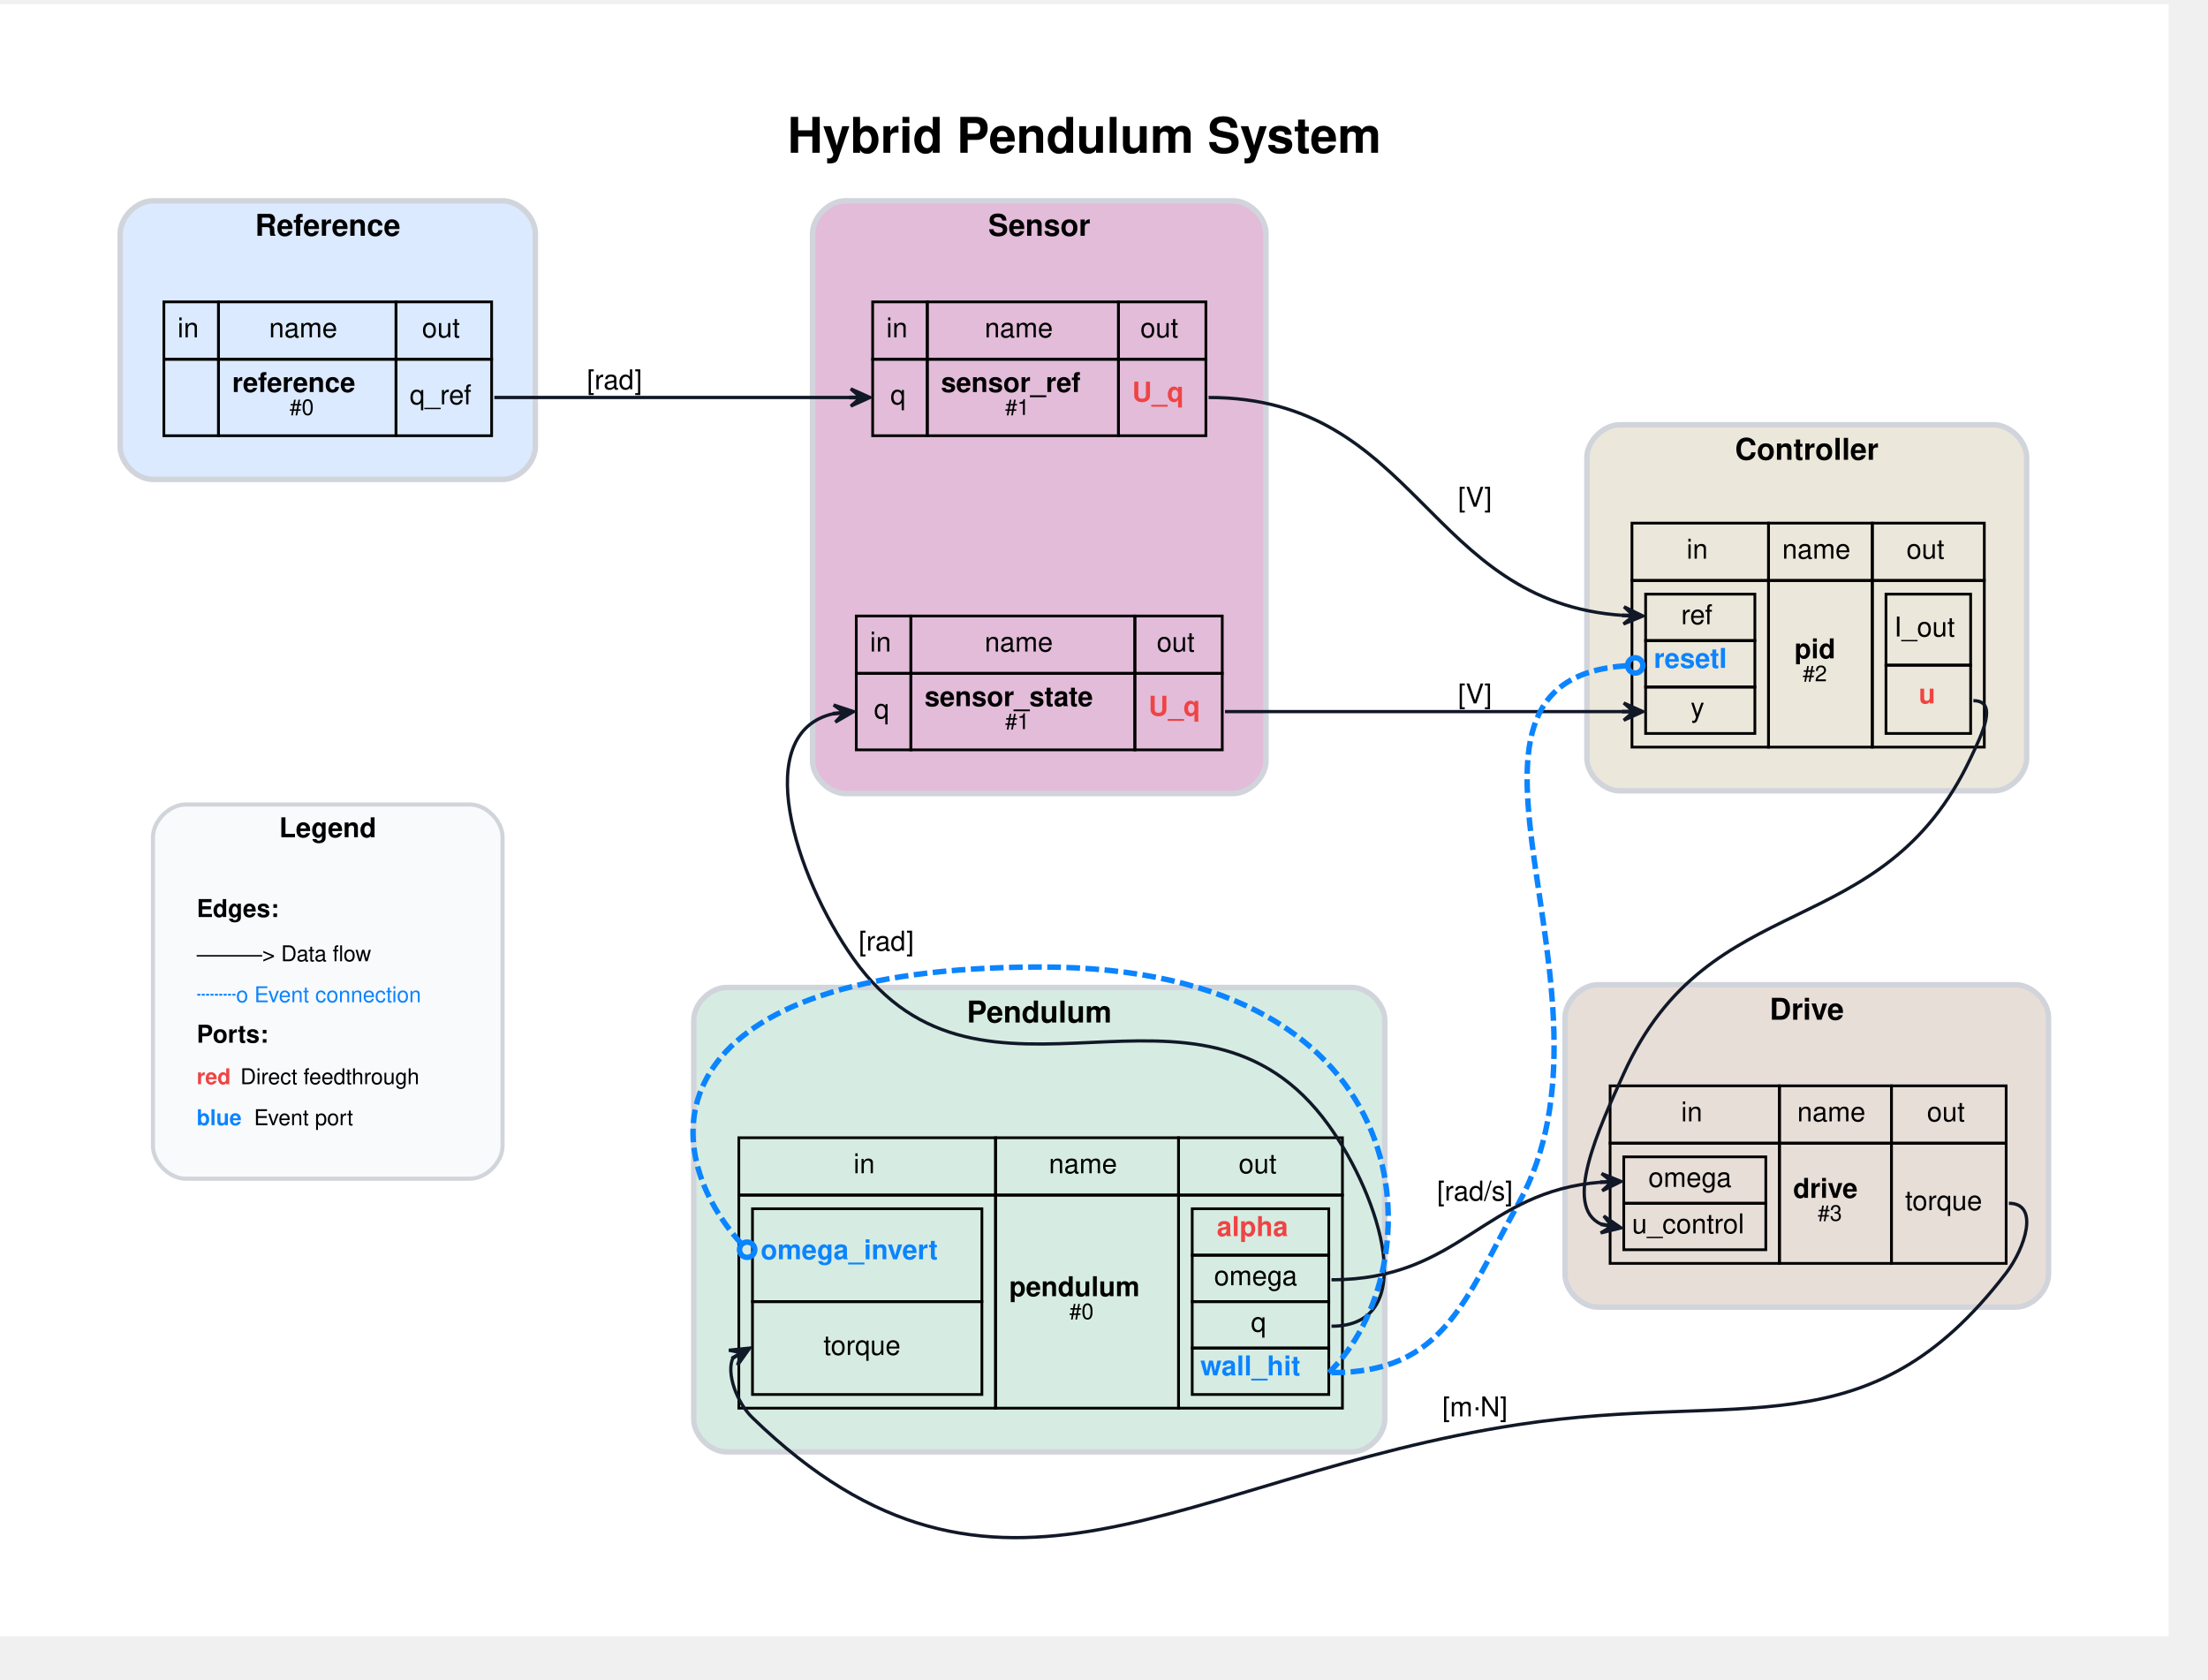
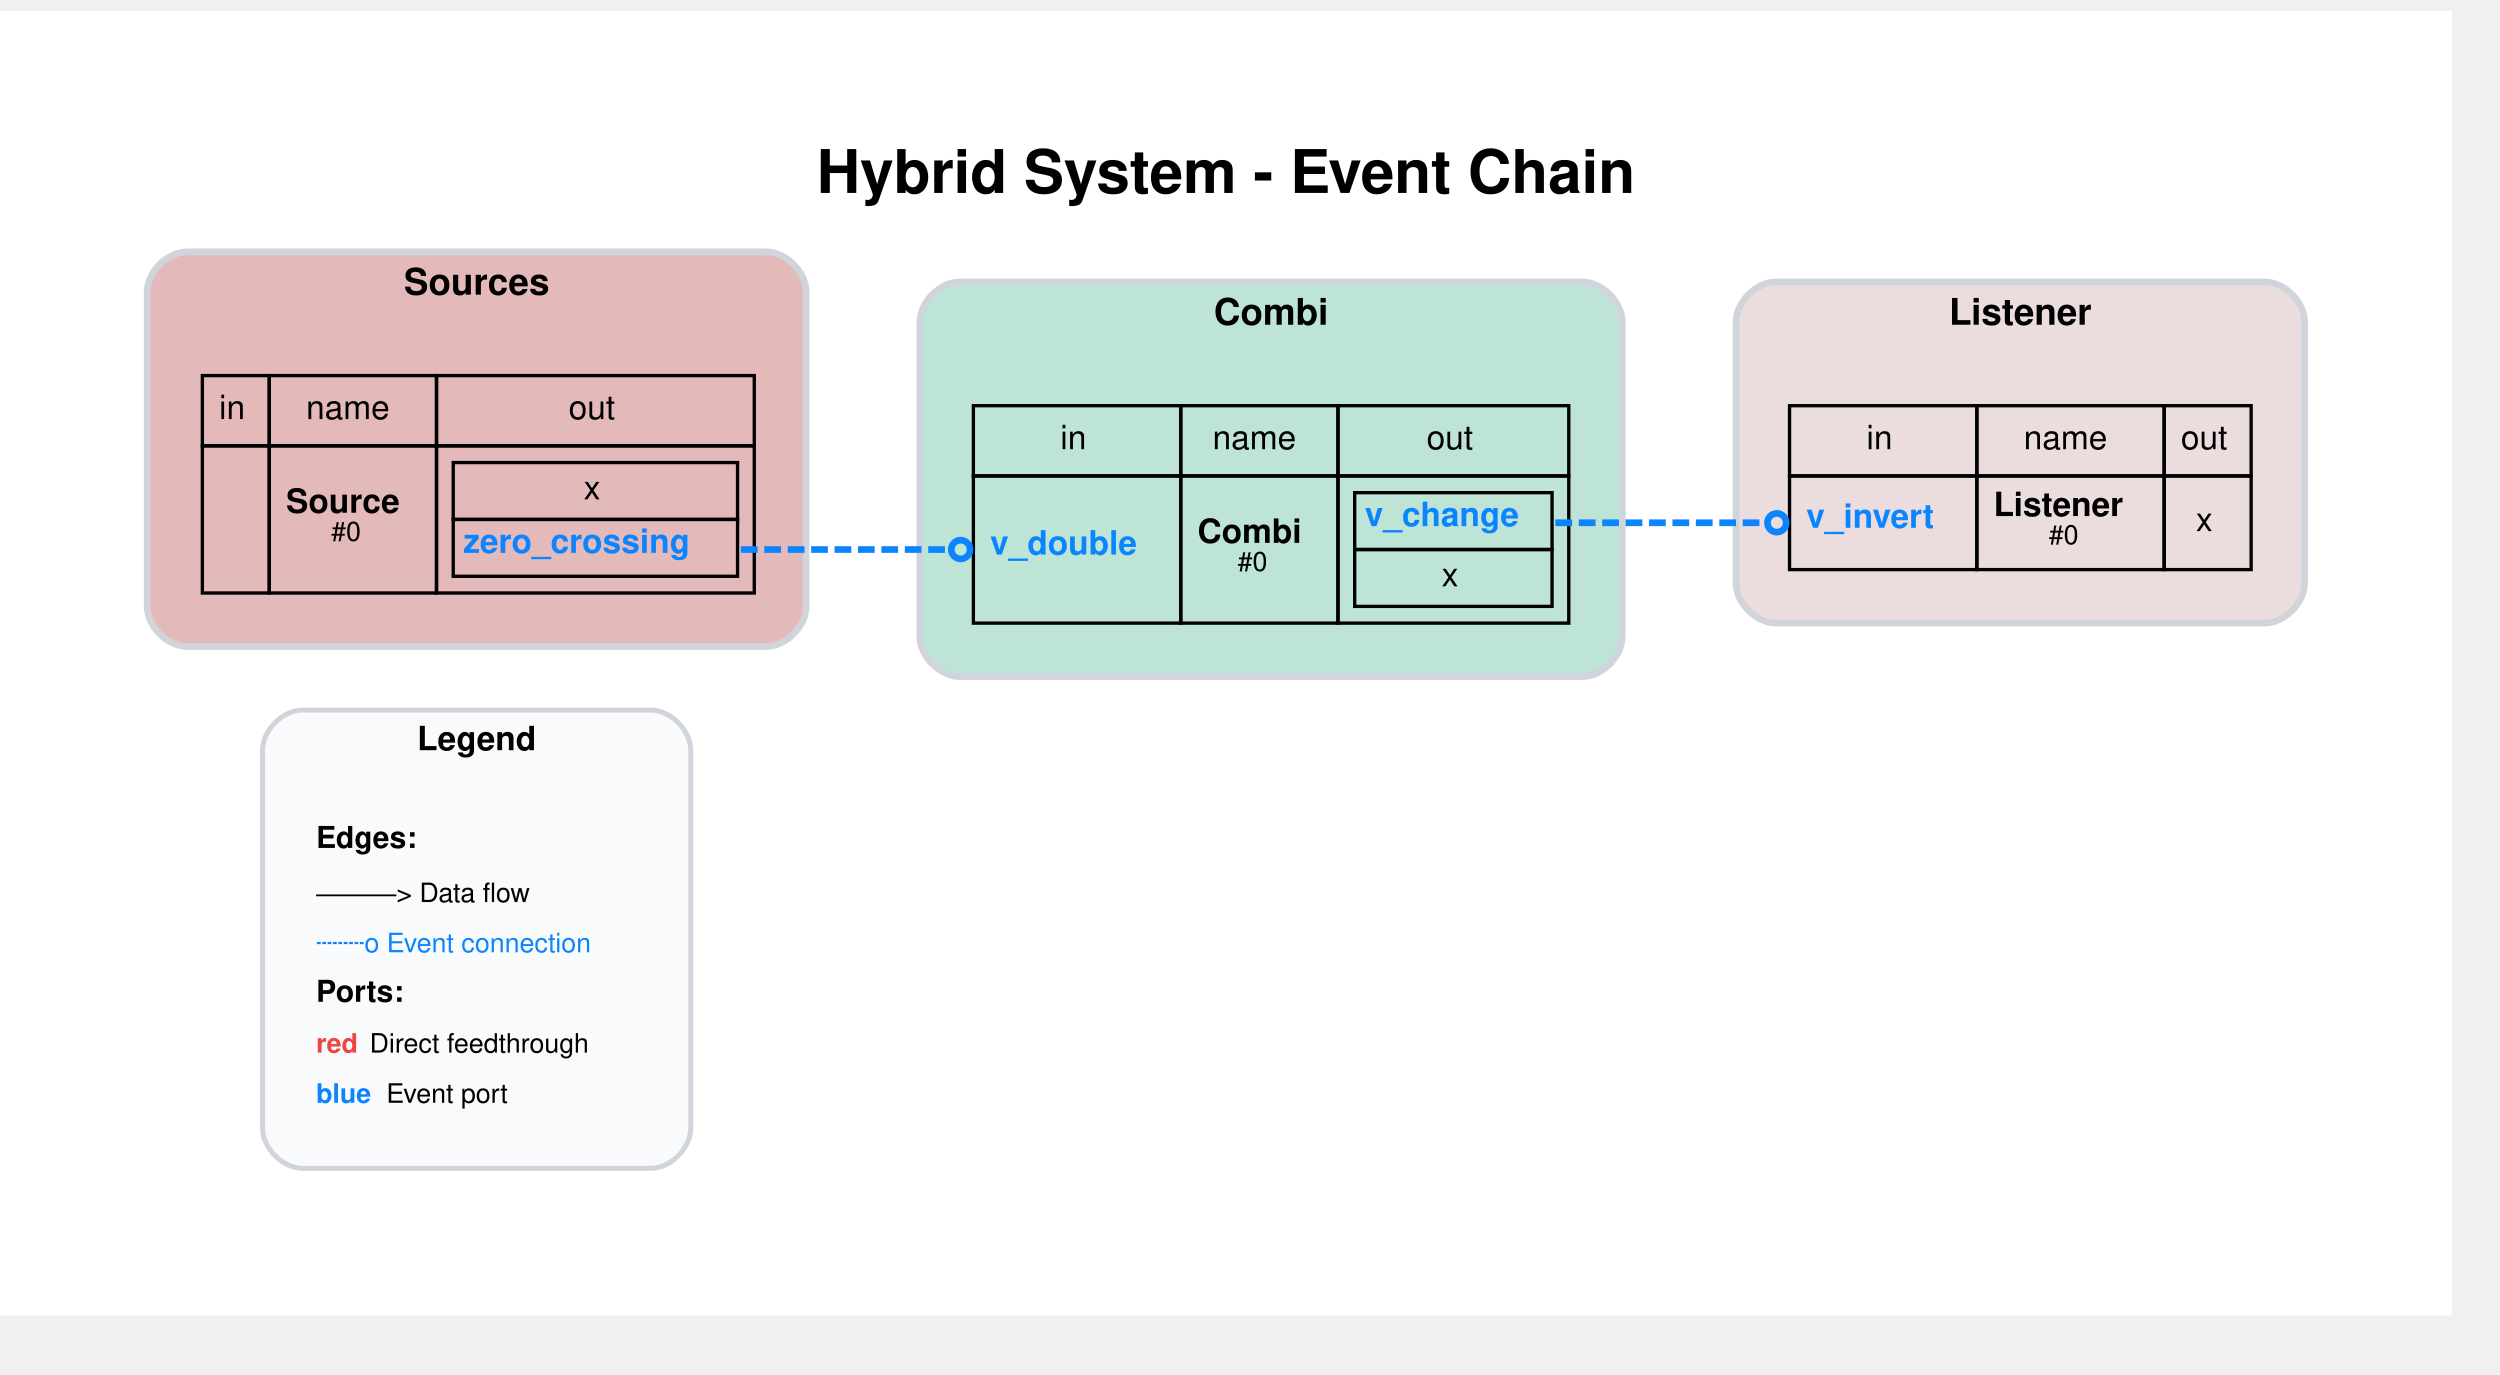
- <svg xmlns="http://www.w3.org/2000/svg" width="823pt" height="626pt" viewBox="14.40 14.40 808.40 611.87">
-   <g id="graph0" class="graph" transform="scale(1 1) rotate(0) translate(50.4 575.87)">
-     <polygon fill="white" stroke="transparent" points="-36,36 -36,-561.47 758,-561.47 758,36 -36,36" />
-     <text text-anchor="middle" x="361" y="-507.07" font-family="Helvetica,sans-Serif" font-weight="bold" font-size="18.00">Hybrid Pendulum System</text>
+ <svg xmlns="http://www.w3.org/2000/svg" width="762pt" height="419pt" viewBox="14.40 14.40 747.40 404.40">
+   <g id="graph0" class="graph" transform="scale(1 1) rotate(0) translate(50.4 368.4)">
+     <polygon fill="white" stroke="transparent" points="-36,36 -36,-354 697,-354 697,36 -36,36" />
+     <text text-anchor="middle" x="330.5" y="-299.6" font-family="Helvetica,sans-Serif" font-weight="bold" font-size="18.00">Hybrid System - Event Chain</text>
    <g id="clust1" class="cluster">
-       <path fill="#f9fafb" stroke="#d1d5db" stroke-width="1.5" d="M32,-131.47C32,-131.47 136,-131.47 136,-131.47 142,-131.47 148,-137.47 148,-143.47 148,-143.47 148,-256.47 148,-256.47 148,-262.47 142,-268.47 136,-268.47 136,-268.47 32,-268.47 32,-268.47 26,-268.47 20,-262.47 20,-256.47 20,-256.47 20,-143.47 20,-143.47 20,-137.47 26,-131.47 32,-131.47" />
-       <text text-anchor="middle" x="84" y="-256.47" font-family="Helvetica,sans-Serif" font-weight="bold" font-size="10.00">Legend</text>
+       <path fill="#f9fafb" stroke="#d1d5db" stroke-width="1.5" d="M54.5,-8C54.5,-8 158.5,-8 158.5,-8 164.5,-8 170.5,-14 170.5,-20 170.5,-20 170.5,-133 170.5,-133 170.5,-139 164.5,-145 158.5,-145 158.5,-145 54.5,-145 54.5,-145 48.5,-145 42.5,-139 42.5,-133 42.5,-133 42.5,-20 42.5,-20 42.5,-14 48.5,-8 54.5,-8" />
+       <text text-anchor="middle" x="106.5" y="-133" font-family="Helvetica,sans-Serif" font-weight="bold" font-size="10.00">Legend</text>
    </g>
    <g id="clust2" class="cluster">
-       <path fill="#dbeafe" stroke="#d1d5db" stroke-width="2" d="M20,-387.47C20,-387.47 148,-387.47 148,-387.47 154,-387.47 160,-393.47 160,-399.47 160,-399.47 160,-477.47 160,-477.47 160,-483.47 154,-489.47 148,-489.47 148,-489.47 20,-489.47 20,-489.47 14,-489.47 8,-483.47 8,-477.47 8,-477.47 8,-399.47 8,-399.47 8,-393.47 14,-387.47 20,-387.47" />
-       <text text-anchor="middle" x="84" y="-476.67" font-family="Helvetica,sans-Serif" font-weight="bold" font-size="11.00">Reference</text>
+       <path fill="#e3b9b9" stroke="#d1d5db" stroke-width="2" d="M20,-164C20,-164 193,-164 193,-164 199,-164 205,-170 205,-176 205,-176 205,-270 205,-270 205,-276 199,-282 193,-282 193,-282 20,-282 20,-282 14,-282 8,-276 8,-270 8,-270 8,-176 8,-176 8,-170 14,-164 20,-164" />
+       <text text-anchor="middle" x="106.5" y="-269.2" font-family="Helvetica,sans-Serif" font-weight="bold" font-size="11.00">Sources</text>
    </g>
    <g id="clust3" class="cluster">
-       <path fill="#e2bcd9" stroke="#d1d5db" stroke-width="2" d="M273.5,-272.47C273.5,-272.47 415.5,-272.47 415.5,-272.47 421.5,-272.47 427.5,-278.47 427.5,-284.47 427.5,-284.47 427.5,-477.47 427.5,-477.47 427.5,-483.47 421.5,-489.47 415.5,-489.47 415.5,-489.47 273.5,-489.47 273.5,-489.47 267.5,-489.47 261.5,-483.47 261.5,-477.47 261.5,-477.47 261.5,-284.47 261.5,-284.47 261.5,-278.47 267.5,-272.47 273.5,-272.47" />
-       <text text-anchor="middle" x="344.5" y="-476.67" font-family="Helvetica,sans-Serif" font-weight="bold" font-size="11.00">Sensor</text>
+       <path fill="#bde4d5" stroke="#d1d5db" stroke-width="2" d="M251,-155C251,-155 437,-155 437,-155 443,-155 449,-161 449,-167 449,-167 449,-261 449,-261 449,-267 443,-273 437,-273 437,-273 251,-273 251,-273 245,-273 239,-267 239,-261 239,-261 239,-167 239,-167 239,-161 245,-155 251,-155" />
+       <text text-anchor="middle" x="344" y="-260.2" font-family="Helvetica,sans-Serif" font-weight="bold" font-size="11.00">Combi</text>
    </g>
    <g id="clust4" class="cluster">
-       <path fill="#ebe7da" stroke="#d1d5db" stroke-width="2" d="M557,-273.47C557,-273.47 694,-273.47 694,-273.47 700,-273.47 706,-279.47 706,-285.47 706,-285.47 706,-395.47 706,-395.47 706,-401.47 700,-407.47 694,-407.47 694,-407.47 557,-407.47 557,-407.47 551,-407.47 545,-401.47 545,-395.47 545,-395.47 545,-285.47 545,-285.47 545,-279.47 551,-273.47 557,-273.47" />
-       <text text-anchor="middle" x="625.5" y="-394.67" font-family="Helvetica,sans-Serif" font-weight="bold" font-size="11.00">Controller</text>
-     </g>
-     <g id="clust5" class="cluster">
-       <path fill="#e8ded8" stroke="#d1d5db" stroke-width="2" d="M549,-84.47C549,-84.47 702,-84.47 702,-84.47 708,-84.47 714,-90.47 714,-96.47 714,-96.47 714,-190.47 714,-190.47 714,-196.47 708,-202.47 702,-202.47 702,-202.47 549,-202.47 549,-202.47 543,-202.47 537,-196.47 537,-190.47 537,-190.47 537,-96.47 537,-96.47 537,-90.47 543,-84.47 549,-84.47" />
-       <text text-anchor="middle" x="625.5" y="-189.67" font-family="Helvetica,sans-Serif" font-weight="bold" font-size="11.00">Drive</text>
-     </g>
-     <g id="clust6" class="cluster">
-       <path fill="#d6ece2" stroke="#d1d5db" stroke-width="2" d="M230,-31.47C230,-31.47 459,-31.47 459,-31.47 465,-31.47 471,-37.47 471,-43.47 471,-43.47 471,-189.47 471,-189.47 471,-195.47 465,-201.47 459,-201.47 459,-201.47 230,-201.47 230,-201.47 224,-201.47 218,-195.47 218,-189.47 218,-189.47 218,-43.47 218,-43.47 218,-37.47 224,-31.47 230,-31.47" />
-       <text text-anchor="middle" x="344.5" y="-188.67" font-family="Helvetica,sans-Serif" font-weight="bold" font-size="11.00">Pendulum</text>
+       <path fill="#ebdddd" stroke="#d1d5db" stroke-width="2" d="M495,-171C495,-171 641,-171 641,-171 647,-171 653,-177 653,-183 653,-183 653,-261 653,-261 653,-267 647,-273 641,-273 641,-273 495,-273 495,-273 489,-273 483,-267 483,-261 483,-261 483,-183 483,-183 483,-177 489,-171 495,-171" />
+       <text text-anchor="middle" x="568" y="-260.2" font-family="Helvetica,sans-Serif" font-weight="bold" font-size="11.00">Listener</text>
    </g>
    <g id="node1" class="node">
-       <text text-anchor="start" x="36" y="-227.27" font-family="Helvetica,sans-Serif" font-weight="bold" font-size="9.00">Edges:</text>
-       <text text-anchor="start" x="36" y="-211.07" font-family="Helvetica,sans-Serif" font-size="8.00">───&gt; Data flow</text>
-       <text text-anchor="start" x="36" y="-196.07" font-family="Helvetica,sans-Serif" font-size="8.00" fill="#0b84ff">┄┄┄o Event connection</text>
-       <text text-anchor="start" x="36" y="-181.27" font-family="Helvetica,sans-Serif" font-weight="bold" font-size="9.00">Ports:</text>
-       <text text-anchor="start" x="36" y="-166.07" font-family="Helvetica,sans-Serif" font-weight="bold" font-size="8.00" fill="#ef4444">red</text>
-       <text text-anchor="start" x="52" y="-166.07" font-family="Helvetica,sans-Serif" font-size="8.00"> Direct feedthrough</text>
-       <text text-anchor="start" x="36" y="-151.07" font-family="Helvetica,sans-Serif" font-weight="bold" font-size="8.00" fill="#0b84ff">blue</text>
-       <text text-anchor="start" x="57" y="-151.07" font-family="Helvetica,sans-Serif" font-size="8.00"> Event port</text>
+       <text text-anchor="start" x="58.5" y="-103.8" font-family="Helvetica,sans-Serif" font-weight="bold" font-size="9.00">Edges:</text>
+       <text text-anchor="start" x="58.5" y="-87.6" font-family="Helvetica,sans-Serif" font-size="8.00">───&gt; Data flow</text>
+       <text text-anchor="start" x="58.5" y="-72.6" font-family="Helvetica,sans-Serif" font-size="8.00" fill="#0b84ff">┄┄┄o Event connection</text>
+       <text text-anchor="start" x="58.5" y="-57.8" font-family="Helvetica,sans-Serif" font-weight="bold" font-size="9.00">Ports:</text>
+       <text text-anchor="start" x="58.5" y="-42.6" font-family="Helvetica,sans-Serif" font-weight="bold" font-size="8.00" fill="#ef4444">red</text>
+       <text text-anchor="start" x="74.5" y="-42.6" font-family="Helvetica,sans-Serif" font-size="8.00"> Direct feedthrough</text>
+       <text text-anchor="start" x="58.5" y="-27.6" font-family="Helvetica,sans-Serif" font-weight="bold" font-size="8.00" fill="#0b84ff">blue</text>
+       <text text-anchor="start" x="79.5" y="-27.6" font-family="Helvetica,sans-Serif" font-size="8.00"> Event port</text>
    </g>
    <g id="node2" class="node">
-       <polygon fill="none" stroke="black" points="24,-431.47 24,-452.47 44,-452.47 44,-431.47 24,-431.47" />
-       <text text-anchor="start" x="29" y="-439.47" font-family="Helvetica,sans-Serif" font-size="10.00">in</text>
-       <polygon fill="none" stroke="black" points="44,-431.47 44,-452.47 109,-452.47 109,-431.47 44,-431.47" />
-       <text text-anchor="start" x="62.5" y="-439.47" font-family="Helvetica,sans-Serif" font-size="10.00">name</text>
-       <polygon fill="none" stroke="black" points="109,-431.47 109,-452.47 144,-452.47 144,-431.47 109,-431.47" />
-       <text text-anchor="start" x="118.5" y="-439.47" font-family="Helvetica,sans-Serif" font-size="10.00">out</text>
-       <polygon fill="none" stroke="black" points="24,-403.47 24,-431.47 44,-431.47 44,-403.47 24,-403.47" />
-       <polygon fill="none" stroke="black" points="44,-403.47 44,-431.47 109,-431.47 109,-403.47 44,-403.47" />
-       <text text-anchor="start" x="49" y="-419.47" font-family="Helvetica,sans-Serif" font-weight="bold" font-size="10.00">reference</text>
-       <text text-anchor="start" x="70" y="-411.07" font-family="Helvetica,sans-Serif" font-size="8.00">#0</text>
-       <polygon fill="none" stroke="black" points="109,-403.47 109,-431.47 144,-431.47 144,-403.47 109,-403.47" />
-       <text text-anchor="start" x="114" y="-414.97" font-family="Helvetica,sans-Serif" font-size="10.00">q_ref</text>
+       <polygon fill="none" stroke="black" points="24.5,-224 24.5,-245 44.5,-245 44.5,-224 24.5,-224" />
+       <text text-anchor="start" x="29.5" y="-232" font-family="Helvetica,sans-Serif" font-size="10.00">in</text>
+       <polygon fill="none" stroke="black" points="44.5,-224 44.5,-245 94.5,-245 94.5,-224 44.5,-224" />
+       <text text-anchor="start" x="55.5" y="-232" font-family="Helvetica,sans-Serif" font-size="10.00">name</text>
+       <polygon fill="none" stroke="black" points="94.5,-224 94.5,-245 189.5,-245 189.5,-224 94.5,-224" />
+       <text text-anchor="start" x="134" y="-232" font-family="Helvetica,sans-Serif" font-size="10.00">out</text>
+       <polygon fill="none" stroke="black" points="24.5,-180 24.5,-224 44.5,-224 44.5,-180 24.5,-180" />
+       <polygon fill="none" stroke="black" points="44.5,-180 44.5,-224 94.5,-224 94.5,-180 44.5,-180" />
+       <text text-anchor="start" x="49.5" y="-204" font-family="Helvetica,sans-Serif" font-weight="bold" font-size="10.00">Source</text>
+       <text text-anchor="start" x="63" y="-195.6" font-family="Helvetica,sans-Serif" font-size="8.00">#0</text>
+       <polygon fill="none" stroke="black" points="94.5,-180 94.5,-224 189.5,-224 189.5,-180 94.5,-180" />
+       <polygon fill="none" stroke="black" points="99.5,-202 99.5,-219 184.5,-219 184.5,-202 99.5,-202" />
+       <text text-anchor="start" x="138.5" y="-208" font-family="Helvetica,sans-Serif" font-size="10.00">x</text>
+       <polygon fill="none" stroke="black" points="99.5,-185 99.5,-202 184.5,-202 184.5,-185 99.5,-185" />
+       <text text-anchor="start" x="102.5" y="-192" font-family="Helvetica,sans-Serif" font-weight="bold" font-size="10.00" fill="#0b84ff">zero_crossing</text>
    </g>
    <g id="node3" class="node">
-       <polygon fill="none" stroke="black" points="283.5,-431.47 283.5,-452.47 303.5,-452.47 303.5,-431.47 283.5,-431.47" />
-       <text text-anchor="start" x="288.5" y="-439.47" font-family="Helvetica,sans-Serif" font-size="10.00">in</text>
-       <polygon fill="none" stroke="black" points="303.5,-431.47 303.5,-452.47 373.5,-452.47 373.5,-431.47 303.5,-431.47" />
-       <text text-anchor="start" x="324.5" y="-439.47" font-family="Helvetica,sans-Serif" font-size="10.00">name</text>
-       <polygon fill="none" stroke="black" points="373.5,-431.47 373.5,-452.47 405.5,-452.47 405.5,-431.47 373.5,-431.47" />
-       <text text-anchor="start" x="381.5" y="-439.47" font-family="Helvetica,sans-Serif" font-size="10.00">out</text>
-       <polygon fill="none" stroke="black" points="283.5,-403.47 283.5,-431.47 303.5,-431.47 303.5,-403.47 283.5,-403.47" />
-       <text text-anchor="start" x="290" y="-414.97" font-family="Helvetica,sans-Serif" font-size="10.00">q</text>
-       <polygon fill="none" stroke="black" points="303.5,-403.47 303.5,-431.47 373.5,-431.47 373.5,-403.47 303.5,-403.47" />
-       <text text-anchor="start" x="308.5" y="-419.47" font-family="Helvetica,sans-Serif" font-weight="bold" font-size="10.00">sensor_ref</text>
-       <text text-anchor="start" x="332" y="-411.07" font-family="Helvetica,sans-Serif" font-size="8.00">#1</text>
-       <polygon fill="none" stroke="black" points="373.5,-403.47 373.5,-431.47 405.5,-431.47 405.5,-403.47 373.5,-403.47" />
-       <text text-anchor="start" x="378.5" y="-415.97" font-family="Helvetica,sans-Serif" font-weight="bold" font-size="10.00" fill="#ef4444">U_q</text>
+       <polygon fill="none" stroke="black" points="255,-215 255,-236 317,-236 317,-215 255,-215" />
+       <text text-anchor="start" x="281" y="-223" font-family="Helvetica,sans-Serif" font-size="10.00">in</text>
+       <polygon fill="none" stroke="black" points="317,-215 317,-236 364,-236 364,-215 317,-215" />
+       <text text-anchor="start" x="326.5" y="-223" font-family="Helvetica,sans-Serif" font-size="10.00">name</text>
+       <polygon fill="none" stroke="black" points="364,-215 364,-236 433,-236 433,-215 364,-215" />
+       <text text-anchor="start" x="390.5" y="-223" font-family="Helvetica,sans-Serif" font-size="10.00">out</text>
+       <polygon fill="none" stroke="black" points="255,-171 255,-215 317,-215 317,-171 255,-171" />
+       <text text-anchor="start" x="260" y="-191.5" font-family="Helvetica,sans-Serif" font-weight="bold" font-size="10.00" fill="#0b84ff">v_double</text>
+       <polygon fill="none" stroke="black" points="317,-171 317,-215 364,-215 364,-171 317,-171" />
+       <text text-anchor="start" x="322" y="-195" font-family="Helvetica,sans-Serif" font-weight="bold" font-size="10.00">Combi</text>
+       <text text-anchor="start" x="334" y="-186.6" font-family="Helvetica,sans-Serif" font-size="8.00">#0</text>
+       <polygon fill="none" stroke="black" points="364,-171 364,-215 433,-215 433,-171 364,-171" />
+       <polygon fill="none" stroke="black" points="369,-193 369,-210 428,-210 428,-193 369,-193" />
+       <text text-anchor="start" x="372" y="-200" font-family="Helvetica,sans-Serif" font-weight="bold" font-size="10.00" fill="#0b84ff">v_change</text>
+       <polygon fill="none" stroke="black" points="369,-176 369,-193 428,-193 428,-176 369,-176" />
+       <text text-anchor="start" x="395" y="-182" font-family="Helvetica,sans-Serif" font-size="10.00">x</text>
    </g>
    <g id="edge1" class="edge">
-       <path fill="none" stroke="#111827" stroke-width="1.2" d="M145,-417.47C203.6,-417.47 220.06,-417.47 275.21,-417.47" />
-       <polygon fill="#111827" stroke="#111827" stroke-width="1.2" points="282.5,-417.47 275.5,-420.62 279,-417.57 275.5,-417.57 275.5,-417.47 275.5,-417.37 279,-417.37 275.5,-414.32 282.5,-417.47 282.5,-417.47" />
-       <text text-anchor="middle" x="189" y="-420.47" font-family="Helvetica,sans-Serif" font-size="10.00">[rad]</text>
-     </g>
-     <g id="node5" class="node">
-       <polygon fill="none" stroke="black" points="561.5,-350.47 561.5,-371.47 611.5,-371.47 611.5,-350.47 561.5,-350.47" />
-       <text text-anchor="start" x="581.5" y="-358.47" font-family="Helvetica,sans-Serif" font-size="10.00">in</text>
-       <polygon fill="none" stroke="black" points="611.5,-350.47 611.5,-371.47 649.5,-371.47 649.5,-350.47 611.5,-350.47" />
-       <text text-anchor="start" x="616.5" y="-358.47" font-family="Helvetica,sans-Serif" font-size="10.00">name</text>
-       <polygon fill="none" stroke="black" points="649.5,-350.47 649.5,-371.47 690.5,-371.47 690.5,-350.47 649.5,-350.47" />
-       <text text-anchor="start" x="662" y="-358.47" font-family="Helvetica,sans-Serif" font-size="10.00">out</text>
-       <polygon fill="none" stroke="black" points="561.5,-289.47 561.5,-350.47 611.5,-350.47 611.5,-289.47 561.5,-289.47" />
-       <polygon fill="none" stroke="black" points="566.5,-328.47 566.5,-345.47 606.5,-345.47 606.5,-328.47 566.5,-328.47" />
-       <text text-anchor="start" x="579.5" y="-334.47" font-family="Helvetica,sans-Serif" font-size="10.00">ref</text>
-       <polygon fill="none" stroke="black" points="566.5,-311.47 566.5,-328.47 606.5,-328.47 606.5,-311.47 566.5,-311.47" />
-       <text text-anchor="start" x="569.5" y="-318.47" font-family="Helvetica,sans-Serif" font-weight="bold" font-size="10.00" fill="#0b84ff">resetI</text>
-       <polygon fill="none" stroke="black" points="566.5,-294.47 566.5,-311.47 606.5,-311.47 606.5,-294.47 566.5,-294.47" />
-       <text text-anchor="start" x="583" y="-300.47" font-family="Helvetica,sans-Serif" font-size="10.00">y</text>
-       <polygon fill="none" stroke="black" points="611.5,-289.47 611.5,-350.47 649.5,-350.47 649.5,-289.47 611.5,-289.47" />
-       <text text-anchor="start" x="621" y="-321.97" font-family="Helvetica,sans-Serif" font-weight="bold" font-size="10.00">pid</text>
-       <text text-anchor="start" x="624" y="-313.57" font-family="Helvetica,sans-Serif" font-size="8.00">#2</text>
-       <polygon fill="none" stroke="black" points="649.5,-289.47 649.5,-350.47 690.5,-350.47 690.5,-289.47 649.5,-289.47" />
-       <polygon fill="none" stroke="black" points="654.5,-319.47 654.5,-345.47 685.5,-345.47 685.5,-319.47 654.5,-319.47" />
-       <text text-anchor="start" x="657.5" y="-329.97" font-family="Helvetica,sans-Serif" font-size="10.00">I_out</text>
-       <polygon fill="none" stroke="black" points="654.5,-294.47 654.5,-319.47 685.5,-319.47 685.5,-294.47 654.5,-294.47" />
-       <text text-anchor="start" x="666.5" y="-305.47" font-family="Helvetica,sans-Serif" font-weight="bold" font-size="10.00" fill="#ef4444">u</text>
-     </g>
-     <g id="edge3" class="edge">
-       <path fill="none" stroke="#111827" stroke-width="1.2" d="M406.5,-417.47C483.14,-417.47 486.27,-342.39 558.31,-337.69" />
-       <polygon fill="#111827" stroke="#111827" stroke-width="1.2" points="565.5,-337.47 558.6,-340.84 562,-337.68 558.51,-337.79 558.5,-337.69 558.5,-337.59 562,-337.48 558.4,-334.54 565.5,-337.47 565.5,-337.47" />
-       <text text-anchor="middle" x="504" y="-377.47" font-family="Helvetica,sans-Serif" font-size="10.00">[V]</text>
+       <path fill="none" stroke="#0b84ff" stroke-width="2" stroke-dasharray="5,2" d="M185.5,-193C213.92,-193 222.44,-193 248.22,-193" />
+       <ellipse fill="none" stroke="#0b84ff" stroke-width="2" cx="251.2" cy="-193" rx="2.8" ry="2.8" />
    </g>
    <g id="node4" class="node">
-       <polygon fill="none" stroke="black" points="277.5,-316.47 277.5,-337.47 297.5,-337.47 297.5,-316.47 277.5,-316.47" />
-       <text text-anchor="start" x="282.5" y="-324.47" font-family="Helvetica,sans-Serif" font-size="10.00">in</text>
-       <polygon fill="none" stroke="black" points="297.5,-316.47 297.5,-337.47 379.5,-337.47 379.5,-316.47 297.5,-316.47" />
-       <text text-anchor="start" x="324.5" y="-324.47" font-family="Helvetica,sans-Serif" font-size="10.00">name</text>
-       <polygon fill="none" stroke="black" points="379.5,-316.47 379.5,-337.47 411.5,-337.47 411.5,-316.47 379.5,-316.47" />
-       <text text-anchor="start" x="387.5" y="-324.47" font-family="Helvetica,sans-Serif" font-size="10.00">out</text>
-       <polygon fill="none" stroke="black" points="277.5,-288.47 277.5,-316.47 297.5,-316.47 297.5,-288.47 277.5,-288.47" />
-       <text text-anchor="start" x="284" y="-299.97" font-family="Helvetica,sans-Serif" font-size="10.00">q</text>
-       <polygon fill="none" stroke="black" points="297.5,-288.47 297.5,-316.47 379.5,-316.47 379.5,-288.47 297.5,-288.47" />
-       <text text-anchor="start" x="302.5" y="-304.47" font-family="Helvetica,sans-Serif" font-weight="bold" font-size="10.00">sensor_state</text>
-       <text text-anchor="start" x="332" y="-296.07" font-family="Helvetica,sans-Serif" font-size="8.00">#1</text>
-       <polygon fill="none" stroke="black" points="379.5,-288.47 379.5,-316.47 411.5,-316.47 411.5,-288.47 379.5,-288.47" />
-       <text text-anchor="start" x="384.5" y="-300.97" font-family="Helvetica,sans-Serif" font-weight="bold" font-size="10.00" fill="#ef4444">U_q</text>
-     </g>
-     <g id="edge4" class="edge">
-       <path fill="none" stroke="#111827" stroke-width="1.2" d="M412.5,-302.47C477.98,-302.47 496.17,-302.47 558.14,-302.47" />
-       <polygon fill="#111827" stroke="#111827" stroke-width="1.2" points="565.5,-302.47 558.5,-305.62 562,-302.57 558.5,-302.57 558.5,-302.47 558.5,-302.37 562,-302.37 558.5,-299.32 565.5,-302.47 565.5,-302.47" />
-       <text text-anchor="middle" x="504" y="-305.47" font-family="Helvetica,sans-Serif" font-size="10.00">[V]</text>
-     </g>
-     <g id="node6" class="node">
-       <polygon fill="none" stroke="black" points="553.5,-144.47 553.5,-165.47 615.5,-165.47 615.5,-144.47 553.5,-144.47" />
-       <text text-anchor="start" x="579.5" y="-152.47" font-family="Helvetica,sans-Serif" font-size="10.00">in</text>
-       <polygon fill="none" stroke="black" points="615.5,-144.47 615.5,-165.47 656.5,-165.47 656.5,-144.47 615.5,-144.47" />
-       <text text-anchor="start" x="622" y="-152.47" font-family="Helvetica,sans-Serif" font-size="10.00">name</text>
-       <polygon fill="none" stroke="black" points="656.5,-144.47 656.5,-165.47 698.5,-165.47 698.5,-144.47 656.5,-144.47" />
-       <text text-anchor="start" x="669.5" y="-152.47" font-family="Helvetica,sans-Serif" font-size="10.00">out</text>
-       <polygon fill="none" stroke="black" points="553.5,-100.47 553.5,-144.47 615.5,-144.47 615.5,-100.47 553.5,-100.47" />
-       <polygon fill="none" stroke="black" points="558.5,-122.47 558.5,-139.47 610.5,-139.47 610.5,-122.47 558.5,-122.47" />
-       <text text-anchor="start" x="567.5" y="-128.47" font-family="Helvetica,sans-Serif" font-size="10.00">omega</text>
-       <polygon fill="none" stroke="black" points="558.5,-105.47 558.5,-122.47 610.5,-122.47 610.5,-105.47 558.5,-105.47" />
-       <text text-anchor="start" x="561.5" y="-111.47" font-family="Helvetica,sans-Serif" font-size="10.00">u_control</text>
-       <polygon fill="none" stroke="black" points="615.5,-100.47 615.5,-144.47 656.5,-144.47 656.5,-100.47 615.5,-100.47" />
-       <text text-anchor="start" x="620.5" y="-124.47" font-family="Helvetica,sans-Serif" font-weight="bold" font-size="10.00">drive</text>
-       <text text-anchor="start" x="629.5" y="-116.07" font-family="Helvetica,sans-Serif" font-size="8.00">#3</text>
-       <polygon fill="none" stroke="black" points="656.5,-100.47 656.5,-144.47 698.5,-144.47 698.5,-100.47 656.5,-100.47" />
-       <text text-anchor="start" x="661.5" y="-119.97" font-family="Helvetica,sans-Serif" font-size="10.00">torque</text>
-     </g>
-     <g id="edge5" class="edge">
-       <path fill="none" stroke="#111827" stroke-width="1.2" d="M550.28,-114.78C536,-121.2 549.35,-149.77 558.5,-169.97 589.98,-239.47 652.99,-216.44 685.5,-285.47 689.48,-293.92 695.84,-306.47 686.5,-306.47" />
-       <polygon fill="#111827" stroke="#111827" stroke-width="1.2" points="557.5,-113.47 551.18,-117.82 554.07,-114.19 550.63,-114.82 550.61,-114.72 550.6,-114.62 554.04,-113.99 550.05,-111.62 557.5,-113.47 557.5,-113.47" />
-     </g>
-     <g id="node7" class="node">
-       <polygon fill="none" stroke="black" points="234.5,-125.47 234.5,-146.47 328.5,-146.47 328.5,-125.47 234.5,-125.47" />
-       <text text-anchor="start" x="276.5" y="-133.47" font-family="Helvetica,sans-Serif" font-size="10.00">in</text>
-       <polygon fill="none" stroke="black" points="328.5,-125.47 328.5,-146.47 395.5,-146.47 395.5,-125.47 328.5,-125.47" />
-       <text text-anchor="start" x="348" y="-133.47" font-family="Helvetica,sans-Serif" font-size="10.00">name</text>
-       <polygon fill="none" stroke="black" points="395.5,-125.47 395.5,-146.47 455.5,-146.47 455.5,-125.47 395.5,-125.47" />
-       <text text-anchor="start" x="417.5" y="-133.47" font-family="Helvetica,sans-Serif" font-size="10.00">out</text>
-       <polygon fill="none" stroke="black" points="234.5,-47.47 234.5,-125.47 328.5,-125.47 328.5,-47.47 234.5,-47.47" />
-       <polygon fill="none" stroke="black" points="239.5,-86.47 239.5,-120.47 323.5,-120.47 323.5,-86.47 239.5,-86.47" />
-       <text text-anchor="start" x="242.5" y="-101.97" font-family="Helvetica,sans-Serif" font-weight="bold" font-size="10.00" fill="#0b84ff">omega_invert</text>
-       <polygon fill="none" stroke="black" points="239.5,-52.47 239.5,-86.47 323.5,-86.47 323.5,-52.47 239.5,-52.47" />
-       <text text-anchor="start" x="265.5" y="-66.97" font-family="Helvetica,sans-Serif" font-size="10.00">torque</text>
-       <polygon fill="none" stroke="black" points="328.5,-47.47 328.5,-125.47 395.5,-125.47 395.5,-47.47 328.5,-47.47" />
-       <text text-anchor="start" x="333.5" y="-88.47" font-family="Helvetica,sans-Serif" font-weight="bold" font-size="10.00">pendulum</text>
-       <text text-anchor="start" x="355.5" y="-80.07" font-family="Helvetica,sans-Serif" font-size="8.00">#0</text>
-       <polygon fill="none" stroke="black" points="395.5,-47.47 395.5,-125.47 455.5,-125.47 455.5,-47.47 395.5,-47.47" />
-       <polygon fill="none" stroke="black" points="400.5,-103.47 400.5,-120.47 450.5,-120.47 450.5,-103.47 400.5,-103.47" />
-       <text text-anchor="start" x="409.5" y="-110.47" font-family="Helvetica,sans-Serif" font-weight="bold" font-size="10.00" fill="#ef4444">alpha</text>
-       <polygon fill="none" stroke="black" points="400.5,-86.47 400.5,-103.47 450.5,-103.47 450.5,-86.47 400.5,-86.47" />
-       <text text-anchor="start" x="408.5" y="-92.47" font-family="Helvetica,sans-Serif" font-size="10.00">omega</text>
-       <polygon fill="none" stroke="black" points="400.5,-69.47 400.5,-86.47 450.5,-86.47 450.5,-69.47 400.5,-69.47" />
-       <text text-anchor="start" x="422" y="-75.47" font-family="Helvetica,sans-Serif" font-size="10.00">q</text>
-       <polygon fill="none" stroke="black" points="400.5,-52.47 400.5,-69.47 450.5,-69.47 450.5,-52.47 400.5,-52.47" />
-       <text text-anchor="start" x="403.5" y="-59.47" font-family="Helvetica,sans-Serif" font-weight="bold" font-size="10.00" fill="#0b84ff">wall_hit</text>
-     </g>
-     <g id="edge6" class="edge">
-       <path fill="none" stroke="#111827" stroke-width="1.2" d="M699.5,-122.47C710.84,-122.47 705.4,-105.96 698.5,-96.97 647.94,-31.04 602.14,-53.94 520,-41.47 396.74,-22.75 328.93,42.9 239.5,-43.97 233.65,-49.64 229.83,-60.33 232.36,-65.9" />
-       <polygon fill="#111827" stroke="#111827" stroke-width="1.2" points="238.5,-69.47 230.87,-68.67 235.42,-67.79 232.4,-66.03 232.45,-65.95 232.5,-65.86 235.52,-67.62 234.03,-63.22 238.5,-69.47 238.5,-69.47" />
-       <text text-anchor="middle" x="504" y="-44.47" font-family="Helvetica,sans-Serif" font-size="10.00">[m·N]</text>
+       <polygon fill="none" stroke="black" points="499,-215 499,-236 555,-236 555,-215 499,-215" />
+       <text text-anchor="start" x="522" y="-223" font-family="Helvetica,sans-Serif" font-size="10.00">in</text>
+       <polygon fill="none" stroke="black" points="555,-215 555,-236 611,-236 611,-215 555,-215" />
+       <text text-anchor="start" x="569" y="-223" font-family="Helvetica,sans-Serif" font-size="10.00">name</text>
+       <polygon fill="none" stroke="black" points="611,-215 611,-236 637,-236 637,-215 611,-215" />
+       <text text-anchor="start" x="616" y="-223" font-family="Helvetica,sans-Serif" font-size="10.00">out</text>
+       <polygon fill="none" stroke="black" points="499,-187 499,-215 555,-215 555,-187 499,-187" />
+       <text text-anchor="start" x="504" y="-199.5" font-family="Helvetica,sans-Serif" font-weight="bold" font-size="10.00" fill="#0b84ff">v_invert</text>
+       <polygon fill="none" stroke="black" points="555,-187 555,-215 611,-215 611,-187 555,-187" />
+       <text text-anchor="start" x="560" y="-203" font-family="Helvetica,sans-Serif" font-weight="bold" font-size="10.00">Listener</text>
+       <text text-anchor="start" x="576.5" y="-194.6" font-family="Helvetica,sans-Serif" font-size="8.00">#0</text>
+       <polygon fill="none" stroke="black" points="611,-187 611,-215 637,-215 637,-187 611,-187" />
+       <text text-anchor="start" x="620.5" y="-198.5" font-family="Helvetica,sans-Serif" font-size="10.00">x</text>
    </g>
    <g id="edge2" class="edge">
-       <path fill="none" stroke="#111827" stroke-width="1.2" d="M269.23,-301.73C238.56,-294.91 254.78,-242.6 276.5,-211.97 323.9,-145.12 402.65,-217.49 450.5,-150.97 469.58,-124.44 484.17,-77.47 451.5,-77.47" />
-       <polygon fill="#111827" stroke="#111827" stroke-width="1.2" points="276.5,-302.47 269.22,-304.89 273.01,-302.21 269.53,-301.86 269.54,-301.76 269.55,-301.66 273.03,-302.01 269.85,-298.62 276.5,-302.47 276.5,-302.47" />
-       <text text-anchor="middle" x="288.5" y="-214.97" font-family="Helvetica,sans-Serif" font-size="10.00">[rad]</text>
-     </g>
-     <g id="edge8" class="edge">
-       <path fill="none" stroke="#0b84ff" stroke-width="2" stroke-dasharray="5,2" d="M451.5,-60.47C492.56,-60.47 500.06,-86.57 520,-122.47 562.61,-199.18 479.69,-313.93 559.47,-319.27" />
-       <ellipse fill="none" stroke="#0b84ff" stroke-width="2" cx="562.7" cy="-319.38" rx="2.8" ry="2.8" />
-     </g>
-     <g id="edge7" class="edge">
-       <path fill="none" stroke="#111827" stroke-width="1.2" d="M451.5,-94.47C498.73,-94.47 506.98,-126.9 550.24,-130.2" />
-       <polygon fill="#111827" stroke="#111827" stroke-width="1.2" points="557.5,-130.47 550.39,-133.35 554,-130.44 550.5,-130.31 550.5,-130.21 550.51,-130.11 554.01,-130.24 550.62,-127.06 557.5,-130.47 557.5,-130.47" />
-       <text text-anchor="middle" x="504" y="-123.47" font-family="Helvetica,sans-Serif" font-size="10.00">[rad/s]</text>
-     </g>
-     <g id="edge9" class="edge">
-       <path fill="none" stroke="#0b84ff" stroke-width="2" stroke-dasharray="5,2" d="M450.5,-60.47C489,-97.63 489,-208.97 345,-208.97 206.06,-208.97 201.18,-145.35 235.59,-107.5" />
-       <ellipse fill="none" stroke="#0b84ff" stroke-width="2" cx="237.55" cy="-105.47" rx="2.8" ry="2.8" />
+       <path fill="none" stroke="#0b84ff" stroke-width="2" stroke-dasharray="5,2" d="M429,-201C457.63,-201 466.21,-201 492.18,-201" />
+       <ellipse fill="none" stroke="#0b84ff" stroke-width="2" cx="495.2" cy="-201" rx="2.8" ry="2.8" />
    </g>
  </g>
</svg>
